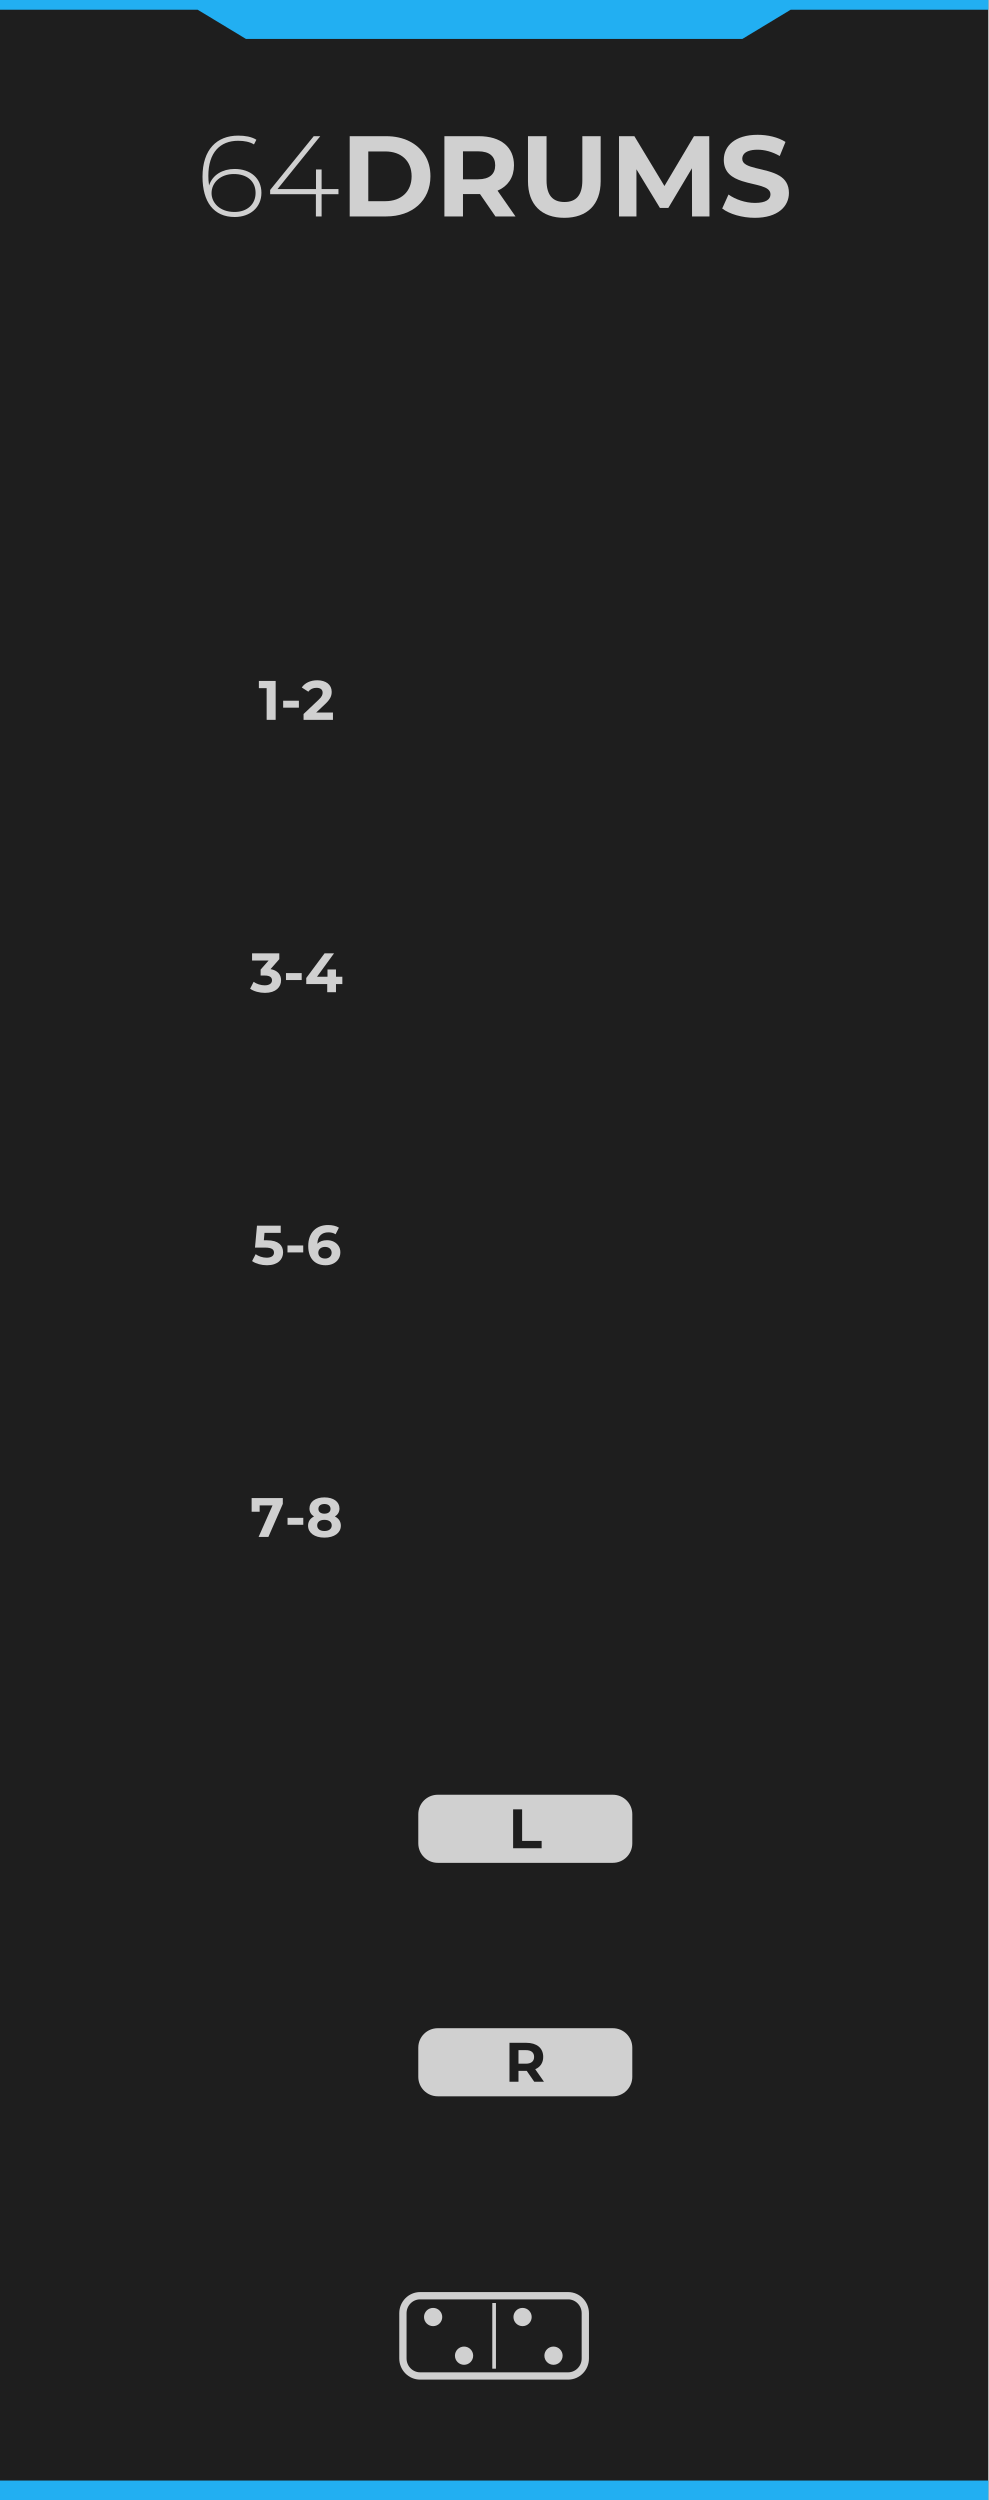
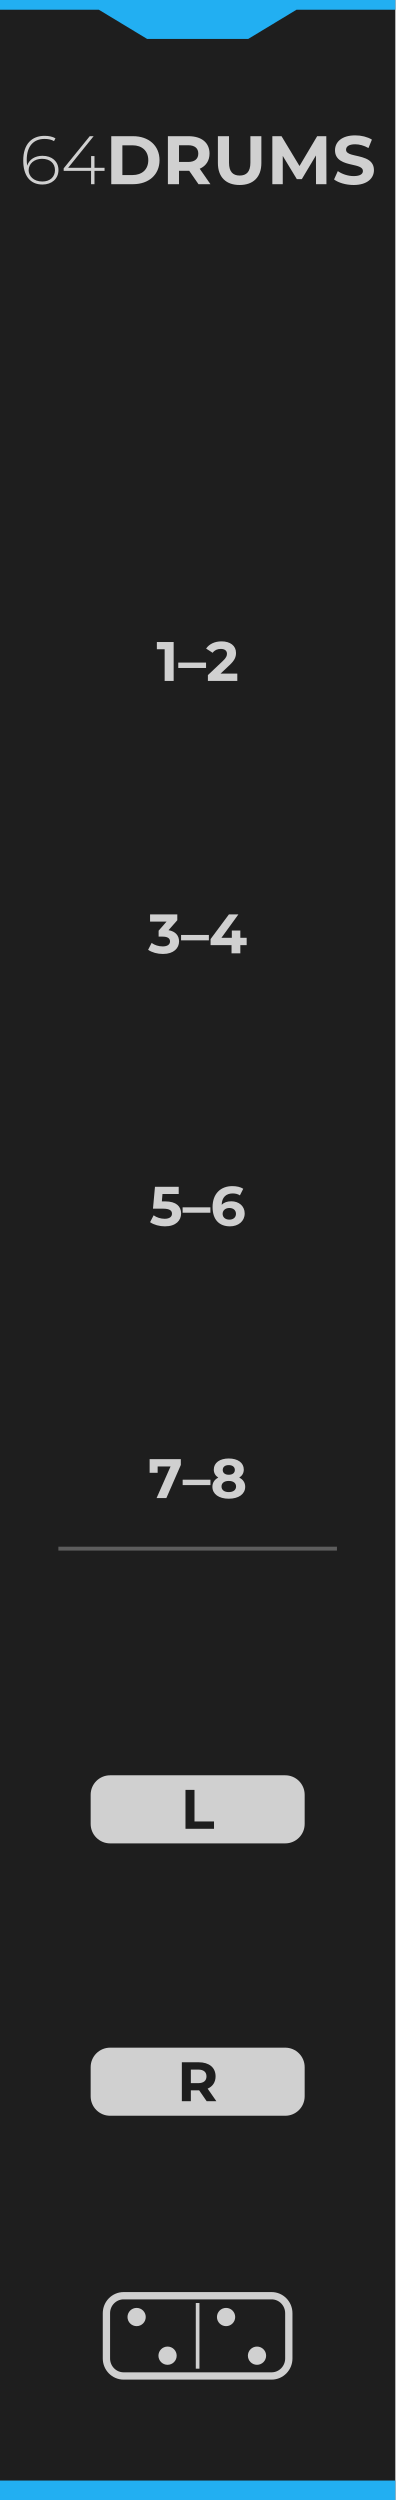
- <svg xmlns="http://www.w3.org/2000/svg" width="50.8mm" height="128.5mm" viewBox="0 0 50.8 128.5">
-   <rect width="50.8" height="128.5" fill="#1e1e1e" />
-   <polygon points="     0,0 50.8,0 50.8,0.5     40.64,0.5 38.16,2.0 12.64,2.0 10.16,0.5     0,0.5   " fill="#22aff2" />
-   <rect x="0" y="127.5" width="50.8" height="1.0" fill="#22aff2" />
+ <svg xmlns="http://www.w3.org/2000/svg" width="20.32mm" height="128.5mm" viewBox="0 0 20.32 128.5">
+   <rect width="20.32" height="128.5" fill="#1e1e1e" />
+   <polygon points="0,0 20.32,0 20.32,0.5 15.24,0.5 12.76,2.0 7.56,2.0 5.08,0.5 0,0.5" fill="#22aff2" />
+   <rect x="0" y="127.5" width="20.32" height="1.0" fill="#22aff2" />
  <g id="title">
-     <path fill="#d0d0d0" fill-rule="evenodd" d="M12.064 11.154C12.854 11.154 13.437 10.665 13.437 9.911C13.437 9.169 12.884 8.685 12.059 8.685C11.435 8.685 10.917 8.992 10.746 9.534C10.716 9.346 10.709 9.163 10.709 9.039C10.709 7.837 11.314 7.236 12.241 7.236C12.556 7.236 12.842 7.291 13.054 7.424L13.178 7.183C12.927 7.026 12.595 6.971 12.241 6.971C11.145 6.971 10.409 7.684 10.409 9.086C10.409 10.371 10.98 11.154 12.064 11.154ZM12.053 10.895C11.287 10.895 10.874 10.412 10.874 9.929C10.874 9.375 11.346 8.945 12.017 8.945C12.717 8.945 13.137 9.328 13.137 9.917C13.137 10.506 12.701 10.895 12.053 10.895Z" />
-     <path fill="#d0d0d0" fill-rule="evenodd" d="M13.885 9.982H16.237V11.125H16.531V9.982H17.397V9.717H16.531V8.709H16.242V9.717H14.265L16.461 7.0H16.125L13.885 9.764Z" />
-     <path fill="#d0d0d0" fill-rule="evenodd" d="M17.975 11.125H19.849C21.192 11.125 22.124 10.312 22.124 9.062C22.124 8.642 22.027 8.279 21.835 7.972C21.45 7.359 20.745 7.0 19.849 7.0H17.975ZM18.93 10.341V7.784H19.802C20.627 7.784 21.157 8.273 21.157 9.062C21.157 9.84 20.627 10.341 19.802 10.341Z" />
-     <path fill="#d0d0d0" fill-rule="evenodd" d="M22.842 11.125H23.797V9.976H24.628C24.643 9.976 24.658 9.976 24.673 9.976L25.465 11.125H26.496L25.574 9.801C26.111 9.569 26.419 9.114 26.419 8.497C26.419 7.562 25.752 7.0 24.604 7.0H22.842ZM24.575 7.778C25.164 7.778 25.453 8.041 25.453 8.497C25.453 8.945 25.164 9.216 24.575 9.216H23.797V7.778Z" />
-     <path fill="#d0d0d0" fill-rule="evenodd" d="M29.006 11.196C30.177 11.196 30.874 10.52 30.874 9.31V7.0H29.932V9.275C29.932 10.06 29.594 10.383 29.012 10.383C28.431 10.383 28.093 10.06 28.093 9.275V7.0H27.138V9.31C27.138 10.52 27.836 11.196 29.006 11.196Z" />
-     <path fill="#d0d0d0" fill-rule="evenodd" d="M31.817 11.125H32.713V8.702L33.921 10.689H34.351L35.566 8.649L35.571 11.125H36.467L36.455 7.0H35.671L34.152 9.561L32.607 7.0H31.817Z" />
-     <path fill="#d0d0d0" fill-rule="evenodd" d="M38.8 11.196C39.979 11.196 40.551 10.612 40.551 9.917C40.551 9.485 40.356 9.212 40.073 9.039C39.366 8.607 38.152 8.697 38.152 8.167C38.152 8.076 38.178 7.997 38.229 7.928C38.331 7.791 38.567 7.695 38.936 7.695C39.305 7.695 39.694 7.799 40.079 8.019L40.374 7.295C39.989 7.051 39.46 6.929 38.942 6.929C37.775 6.929 37.203 7.507 37.203 8.214C37.203 8.874 37.637 9.145 38.149 9.31C38.833 9.53 39.602 9.548 39.602 9.988C39.602 10.247 39.372 10.43 38.806 10.43C38.311 10.43 37.799 10.251 37.445 9.999L37.121 10.718C37.49 11.001 38.14 11.196 38.8 11.196Z" />
+     <path fill="#d0d0d0" fill-rule="evenodd" d="M2.184 9.485C2.656 9.485 3.005 9.192 3.005 8.741C3.005 8.297 2.674 8.008 2.181 8.008C1.805 8.008 1.497 8.191 1.398 8.516C1.379 8.403 1.374 8.295 1.374 8.219C1.374 7.5 1.735 7.141 2.29 7.141C2.478 7.141 2.649 7.174 2.776 7.254L2.85 7.109C2.7 7.02 2.501 6.982 2.29 6.982C1.634 6.982 1.194 7.409 1.194 8.248C1.194 9.018 1.536 9.485 2.184 9.485ZM2.177 9.33C1.719 9.33 1.472 9.041 1.472 8.752C1.472 8.42 1.754 8.163 2.156 8.163C2.57 8.163 2.826 8.392 2.826 8.745C2.826 9.102 2.562 9.33 2.177 9.33Z" />
+     <path fill="#d0d0d0" fill-rule="evenodd" d="M3.273 8.783H4.68V9.467H4.856V8.783H5.374V8.625H4.856V8.022H4.683V8.625H3.502L4.813 7H4.613L3.273 8.653Z" />
+     <path fill="#d0d0d0" fill-rule="evenodd" d="M5.719 9.467H6.84C7.644 9.467 8.2 8.981 8.2 8.234C8.2 7.486 7.644 7 6.84 7H5.719ZM6.29 8.998V7.469H6.812C7.305 7.469 7.622 7.761 7.622 8.234C7.622 8.706 7.305 8.998 6.812 8.998Z" />
+     <path fill="#d0d0d0" fill-rule="evenodd" d="M8.63 9.467H9.201V8.78H9.726L10.202 9.467H10.816L10.266 8.674C10.585 8.533 10.77 8.262 10.77 7.895C10.77 7.341 10.37 7 9.684 7H8.63ZM9.201 8.325V7.465H9.667C10.014 7.465 10.192 7.623 10.192 7.895C10.192 8.163 10.014 8.325 9.667 8.325Z" />
+     <path fill="#d0d0d0" fill-rule="evenodd" d="M12.317 9.509C13.017 9.509 13.434 9.105 13.434 8.382V7H12.87V8.36C12.87 8.83 12.668 9.023 12.32 9.023C11.973 9.023 11.771 8.83 11.771 8.36V7H11.2V8.382C11.2 9.105 11.617 9.509 12.317 9.509Z" />
+     <path fill="#d0d0d0" fill-rule="evenodd" d="M13.998 9.467H14.534V8.015L15.256 9.206H15.514L16.24 7.99L16.243 9.467H16.779L16.772 7H16.303L15.394 8.533L14.47 7H13.998Z" />
+     <path fill="#d0d0d0" fill-rule="evenodd" d="M18.175 9.509C18.879 9.509 19.221 9.16 19.221 8.745C19.221 8.098 18.492 8.07 18.069 7.946C17.9 7.897 17.787 7.825 17.787 7.698C17.787 7.543 17.917 7.416 18.256 7.416C18.472 7.416 18.709 7.478 18.939 7.61L19.116 7.176C18.885 7.035 18.569 6.958 18.259 6.958C17.561 6.958 17.219 7.303 17.219 7.726C17.219 8.243 17.686 8.375 18.09 8.464C18.393 8.531 18.654 8.59 18.654 8.787C18.654 8.942 18.516 9.051 18.178 9.051C17.882 9.051 17.571 8.944 17.364 8.794L17.17 9.224C17.391 9.393 17.78 9.509 18.175 9.509Z" />
  </g>
-   <path fill="#d0d0d0" fill-rule="evenodd" d="M13.706 37.0H14.169V35.0H13.306V35.371H13.706Z" />
-   <path fill="#d0d0d0" fill-rule="evenodd" d="M14.554 36.374H15.363V36.017H14.554Z" />
-   <path fill="#d0d0d0" fill-rule="evenodd" d="M15.603 37.0H17.114V36.623H16.253L16.714 36.189C16.994 35.926 17.049 35.751 17.049 35.557C17.049 35.191 16.751 34.966 16.306 34.966C15.948 34.966 15.664 35.109 15.511 35.337L15.849 35.554C15.948 35.417 16.095 35.354 16.263 35.354C16.472 35.354 16.583 35.443 16.583 35.603C16.583 35.694 16.557 35.806 16.374 35.971L15.603 36.7Z" />
-   <path fill="#d0d0d0" fill-rule="evenodd" d="M13.619 51.034C14.19 51.034 14.447 50.726 14.447 50.389C14.447 50.094 14.263 49.872 13.905 49.813L14.356 49.3V49.0H12.956V49.371H13.807L13.396 49.837V50.143H13.607C13.87 50.143 13.981 50.236 13.981 50.389C13.981 50.549 13.84 50.646 13.607 50.646C13.401 50.646 13.188 50.576 13.036 50.466L12.856 50.82C13.046 50.957 13.34 51.034 13.619 51.034Z" />
-   <path fill="#d0d0d0" fill-rule="evenodd" d="M14.699 50.374H15.507V50.017H14.699Z" />
-   <path fill="#d0d0d0" fill-rule="evenodd" d="M15.741 50.58H16.819V51.0H17.27V50.58H17.596V50.203H17.27V49.829H16.833V50.203H16.295L17.17 49.0H16.684L15.741 50.269Z" />
-   <path fill="#d0d0d0" fill-rule="evenodd" d="M13.72 65.034C14.291 65.034 14.551 64.726 14.551 64.371C14.551 64.017 14.32 63.751 13.726 63.751H13.562L13.595 63.371H14.429V63.0H13.209L13.106 64.126H13.617C13.983 64.126 14.083 64.231 14.083 64.386C14.083 64.55 13.941 64.646 13.709 64.646C13.503 64.646 13.292 64.576 13.14 64.466L12.957 64.82C13.151 64.957 13.442 65.034 13.72 65.034Z" />
-   <path fill="#d0d0d0" fill-rule="evenodd" d="M14.777 64.374H15.586V64.017H14.777Z" />
-   <path fill="#d0d0d0" fill-rule="evenodd" d="M16.737 65.034C16.88 65.034 17.008 65.007 17.121 64.953C17.348 64.844 17.494 64.639 17.494 64.369C17.494 64.243 17.463 64.133 17.401 64.04C17.278 63.853 17.065 63.746 16.806 63.746C16.598 63.746 16.43 63.807 16.312 63.926L16.313 63.908C16.332 63.535 16.544 63.343 16.874 63.343C17.011 63.343 17.138 63.367 17.249 63.443L17.42 63.103C17.279 63.011 17.076 62.966 16.863 62.966C16.263 62.966 15.843 63.351 15.843 64.043C15.843 64.689 16.189 65.034 16.737 65.034ZM16.711 64.689C16.489 64.689 16.36 64.563 16.36 64.391C16.36 64.214 16.5 64.091 16.706 64.091C16.911 64.091 17.046 64.209 17.046 64.391C17.046 64.569 16.906 64.689 16.711 64.689Z" />
-   <path fill="#d0d0d0" fill-rule="evenodd" d="M13.291 79.0H13.794L14.537 77.3V77.0H12.934V77.703H13.346V77.377H14.009Z" />
-   <path fill="#d0d0d0" fill-rule="evenodd" d="M14.78 78.374H15.589V78.017H14.78Z" />
-   <path fill="#d0d0d0" fill-rule="evenodd" d="M16.674 79.034C17.183 79.034 17.52 78.791 17.52 78.42C17.52 78.205 17.408 78.044 17.214 77.947C17.364 77.855 17.449 77.715 17.449 77.537C17.449 77.183 17.137 76.966 16.674 76.966C16.223 76.966 15.906 77.183 15.906 77.537C15.906 77.715 15.991 77.855 16.139 77.947C15.946 78.044 15.834 78.204 15.834 78.42C15.834 78.791 16.171 79.034 16.674 79.034ZM16.674 77.803C16.484 77.803 16.366 77.71 16.366 77.557C16.366 77.397 16.491 77.306 16.674 77.306C16.861 77.306 16.989 77.397 16.989 77.557C16.989 77.71 16.869 77.803 16.674 77.803ZM16.674 78.694C16.446 78.694 16.303 78.585 16.303 78.406C16.303 78.227 16.446 78.12 16.674 78.12C16.907 78.12 17.051 78.227 17.051 78.406C17.051 78.585 16.907 78.694 16.674 78.694Z" />
-   <rect x="21.5" y="92.25" width="11" height="3.5" rx="1.0" fill="#d0d0d0" />
-   <g transform="translate(21.5, 0)">
-     <path fill="#1e1e1e" fill-rule="evenodd" d="M4.874 95.0H6.34V94.623H5.337V93.0H4.874Z" />
-   </g>
-   <rect x="21.5" y="104.25" width="11" height="3.5" rx="1.0" fill="#d0d0d0" />
-   <g transform="translate(21.5, 0)">
-     <path fill="#1e1e1e" fill-rule="evenodd" d="M4.687 107.0H5.15V106.443H5.553C5.56 106.443 5.567 106.443 5.575 106.443L5.959 107.0H6.459L6.011 106.358C6.272 106.246 6.421 106.025 6.421 105.726C6.421 105.272 6.098 105.0 5.541 105.0H4.687ZM5.527 105.377C5.813 105.377 5.953 105.505 5.953 105.726C5.953 105.943 5.813 106.074 5.527 106.074H5.15V105.377Z" />
-   </g>
-   <g transform="translate(20.71,118.0) scale(0.75)">
+   <path fill="#d0d0d0" fill-rule="evenodd" d="M8.463 35.0H8.926V33.0H8.063V33.371H8.463Z" />
+   <path fill="#d0d0d0" fill-rule="evenodd" d="M9.163 34.334H10.591V34.057H9.163Z" />
+   <path fill="#d0d0d0" fill-rule="evenodd" d="M10.686 35.0H12.197V34.623H11.337L11.797 34.189C12.077 33.931 12.131 33.751 12.131 33.557C12.131 33.191 11.834 32.966 11.389 32.966C11.027 32.966 10.75 33.109 10.594 33.337L10.931 33.554C11.027 33.417 11.174 33.354 11.346 33.354C11.555 33.354 11.666 33.447 11.666 33.603C11.666 33.698 11.636 33.804 11.457 33.971L10.686 34.7Z" />
+   <path fill="#d0d0d0" fill-rule="evenodd" d="M8.376 49.034C8.941 49.034 9.204 48.726 9.204 48.389C9.204 48.091 9.02 47.872 8.661 47.811L9.113 47.3V47.0H7.713V47.371H8.561L8.153 47.837V48.143H8.364C8.627 48.143 8.739 48.24 8.739 48.389C8.739 48.552 8.597 48.646 8.364 48.646C8.155 48.646 7.945 48.58 7.793 48.466L7.613 48.82C7.807 48.957 8.094 49.034 8.376 49.034Z" />
+   <path fill="#d0d0d0" fill-rule="evenodd" d="M9.307 48.334H10.736V48.057H9.307Z" />
+   <path fill="#d0d0d0" fill-rule="evenodd" d="M10.824 48.58H11.901V49.0H12.353V48.58H12.679V48.203H12.353V47.829H11.916V48.203H11.381L12.253 47.0H11.767L10.824 48.269Z" />
+   <path fill="#d0d0d0" fill-rule="evenodd" d="M8.477 63.034C9.049 63.034 9.309 62.726 9.309 62.371C9.309 62.017 9.071 61.751 8.483 61.751H8.32L8.351 61.371H9.186V61.0H7.966L7.863 62.126H8.374C8.734 62.126 8.84 62.231 8.84 62.386C8.84 62.55 8.698 62.646 8.466 62.646C8.26 62.646 8.05 62.58 7.897 62.466L7.714 62.82C7.909 62.957 8.199 63.034 8.477 63.034Z" />
+   <path fill="#d0d0d0" fill-rule="evenodd" d="M9.386 62.334H10.814V62.057H9.386Z" />
+   <path fill="#d0d0d0" fill-rule="evenodd" d="M11.82 63.034C12.243 63.034 12.577 62.78 12.577 62.369C12.577 61.991 12.277 61.746 11.889 61.746C11.677 61.746 11.512 61.806 11.394 61.926C11.406 61.541 11.622 61.343 11.957 61.343C12.09 61.343 12.221 61.367 12.331 61.443L12.503 61.103C12.362 61.011 12.159 60.966 11.946 60.966C11.346 60.966 10.926 61.351 10.926 62.043C10.926 62.69 11.268 63.034 11.82 63.034ZM11.794 62.689C11.573 62.689 11.443 62.563 11.443 62.391C11.443 62.216 11.583 62.091 11.789 62.091C11.994 62.091 12.129 62.209 12.129 62.391C12.129 62.574 11.989 62.689 11.794 62.689Z" />
+   <path fill="#d0d0d0" fill-rule="evenodd" d="M8.049 77.0H8.551L9.294 75.3V75.0H7.691V75.703H8.103V75.377H8.766Z" />
+   <path fill="#d0d0d0" fill-rule="evenodd" d="M9.389 76.334H10.817V76.057H9.389Z" />
+   <path fill="#d0d0d0" fill-rule="evenodd" d="M11.757 77.034C12.266 77.034 12.603 76.797 12.603 76.42C12.603 76.207 12.491 76.044 12.297 75.949C12.446 75.857 12.531 75.716 12.531 75.537C12.531 75.183 12.22 74.966 11.757 74.966C11.3 74.966 10.989 75.183 10.989 75.537C10.989 75.716 11.071 75.853 11.22 75.949C11.03 76.044 10.917 76.207 10.917 76.42C10.917 76.797 11.254 77.034 11.757 77.034ZM11.757 75.803C11.57 75.803 11.449 75.71 11.449 75.557C11.449 75.397 11.57 75.306 11.757 75.306C11.944 75.306 12.071 75.397 12.071 75.557C12.071 75.71 11.951 75.803 11.757 75.803ZM11.757 76.694C11.529 76.694 11.386 76.585 11.386 76.406C11.386 76.227 11.529 76.12 11.757 76.12C11.99 76.12 12.134 76.227 12.134 76.406C12.134 76.585 11.99 76.694 11.757 76.694Z" />
+   <rect x="4.66" y="91.25" width="11" height="3.5" rx="1" fill="#d0d0d0" />
+   <path fill="#1e1e1e" fill-rule="evenodd" d="M9.534 94.0H11.0V93.623H9.997V92.0H9.534Z" />
+   <rect x="4.66" y="105.25" width="11" height="3.5" rx="1" fill="#d0d0d0" />
+   <path fill="#1e1e1e" fill-rule="evenodd" d="M9.347 108.0H9.81V107.443H10.236L10.621 108.0H11.119L10.673 107.357C10.932 107.243 11.081 107.023 11.081 106.726C11.081 106.276 10.758 106.0 10.201 106.0H9.347ZM9.81 107.074V106.377H10.187C10.469 106.377 10.613 106.505 10.613 106.726C10.613 106.943 10.469 107.074 10.187 107.074Z" />
+   <rect x="3.0" y="79.50" width="14.32" height="0.2" fill="#d0d0d0" opacity="0.35" />
+   <g transform="translate(5.47,118.0) scale(0.75)">
    <rect x="0" y="0" width="12.5" height="5.5" rx="1.18" ry="1.2" fill="none" stroke="#d0d0d0" stroke-width="0.5" />
    <rect x="6.125" y="0.5" width="0.25" height="4.5" fill="#d0d0d0" />
    <circle cx="2.07" cy="1.46" r="0.625" fill="#d0d0d0" />
    <circle cx="4.19" cy="4.11" r="0.625" fill="#d0d0d0" />
    <circle cx="8.20" cy="1.46" r="0.625" fill="#d0d0d0" />
    <circle cx="10.32" cy="4.11" r="0.625" fill="#d0d0d0" />
  </g>
</svg>
